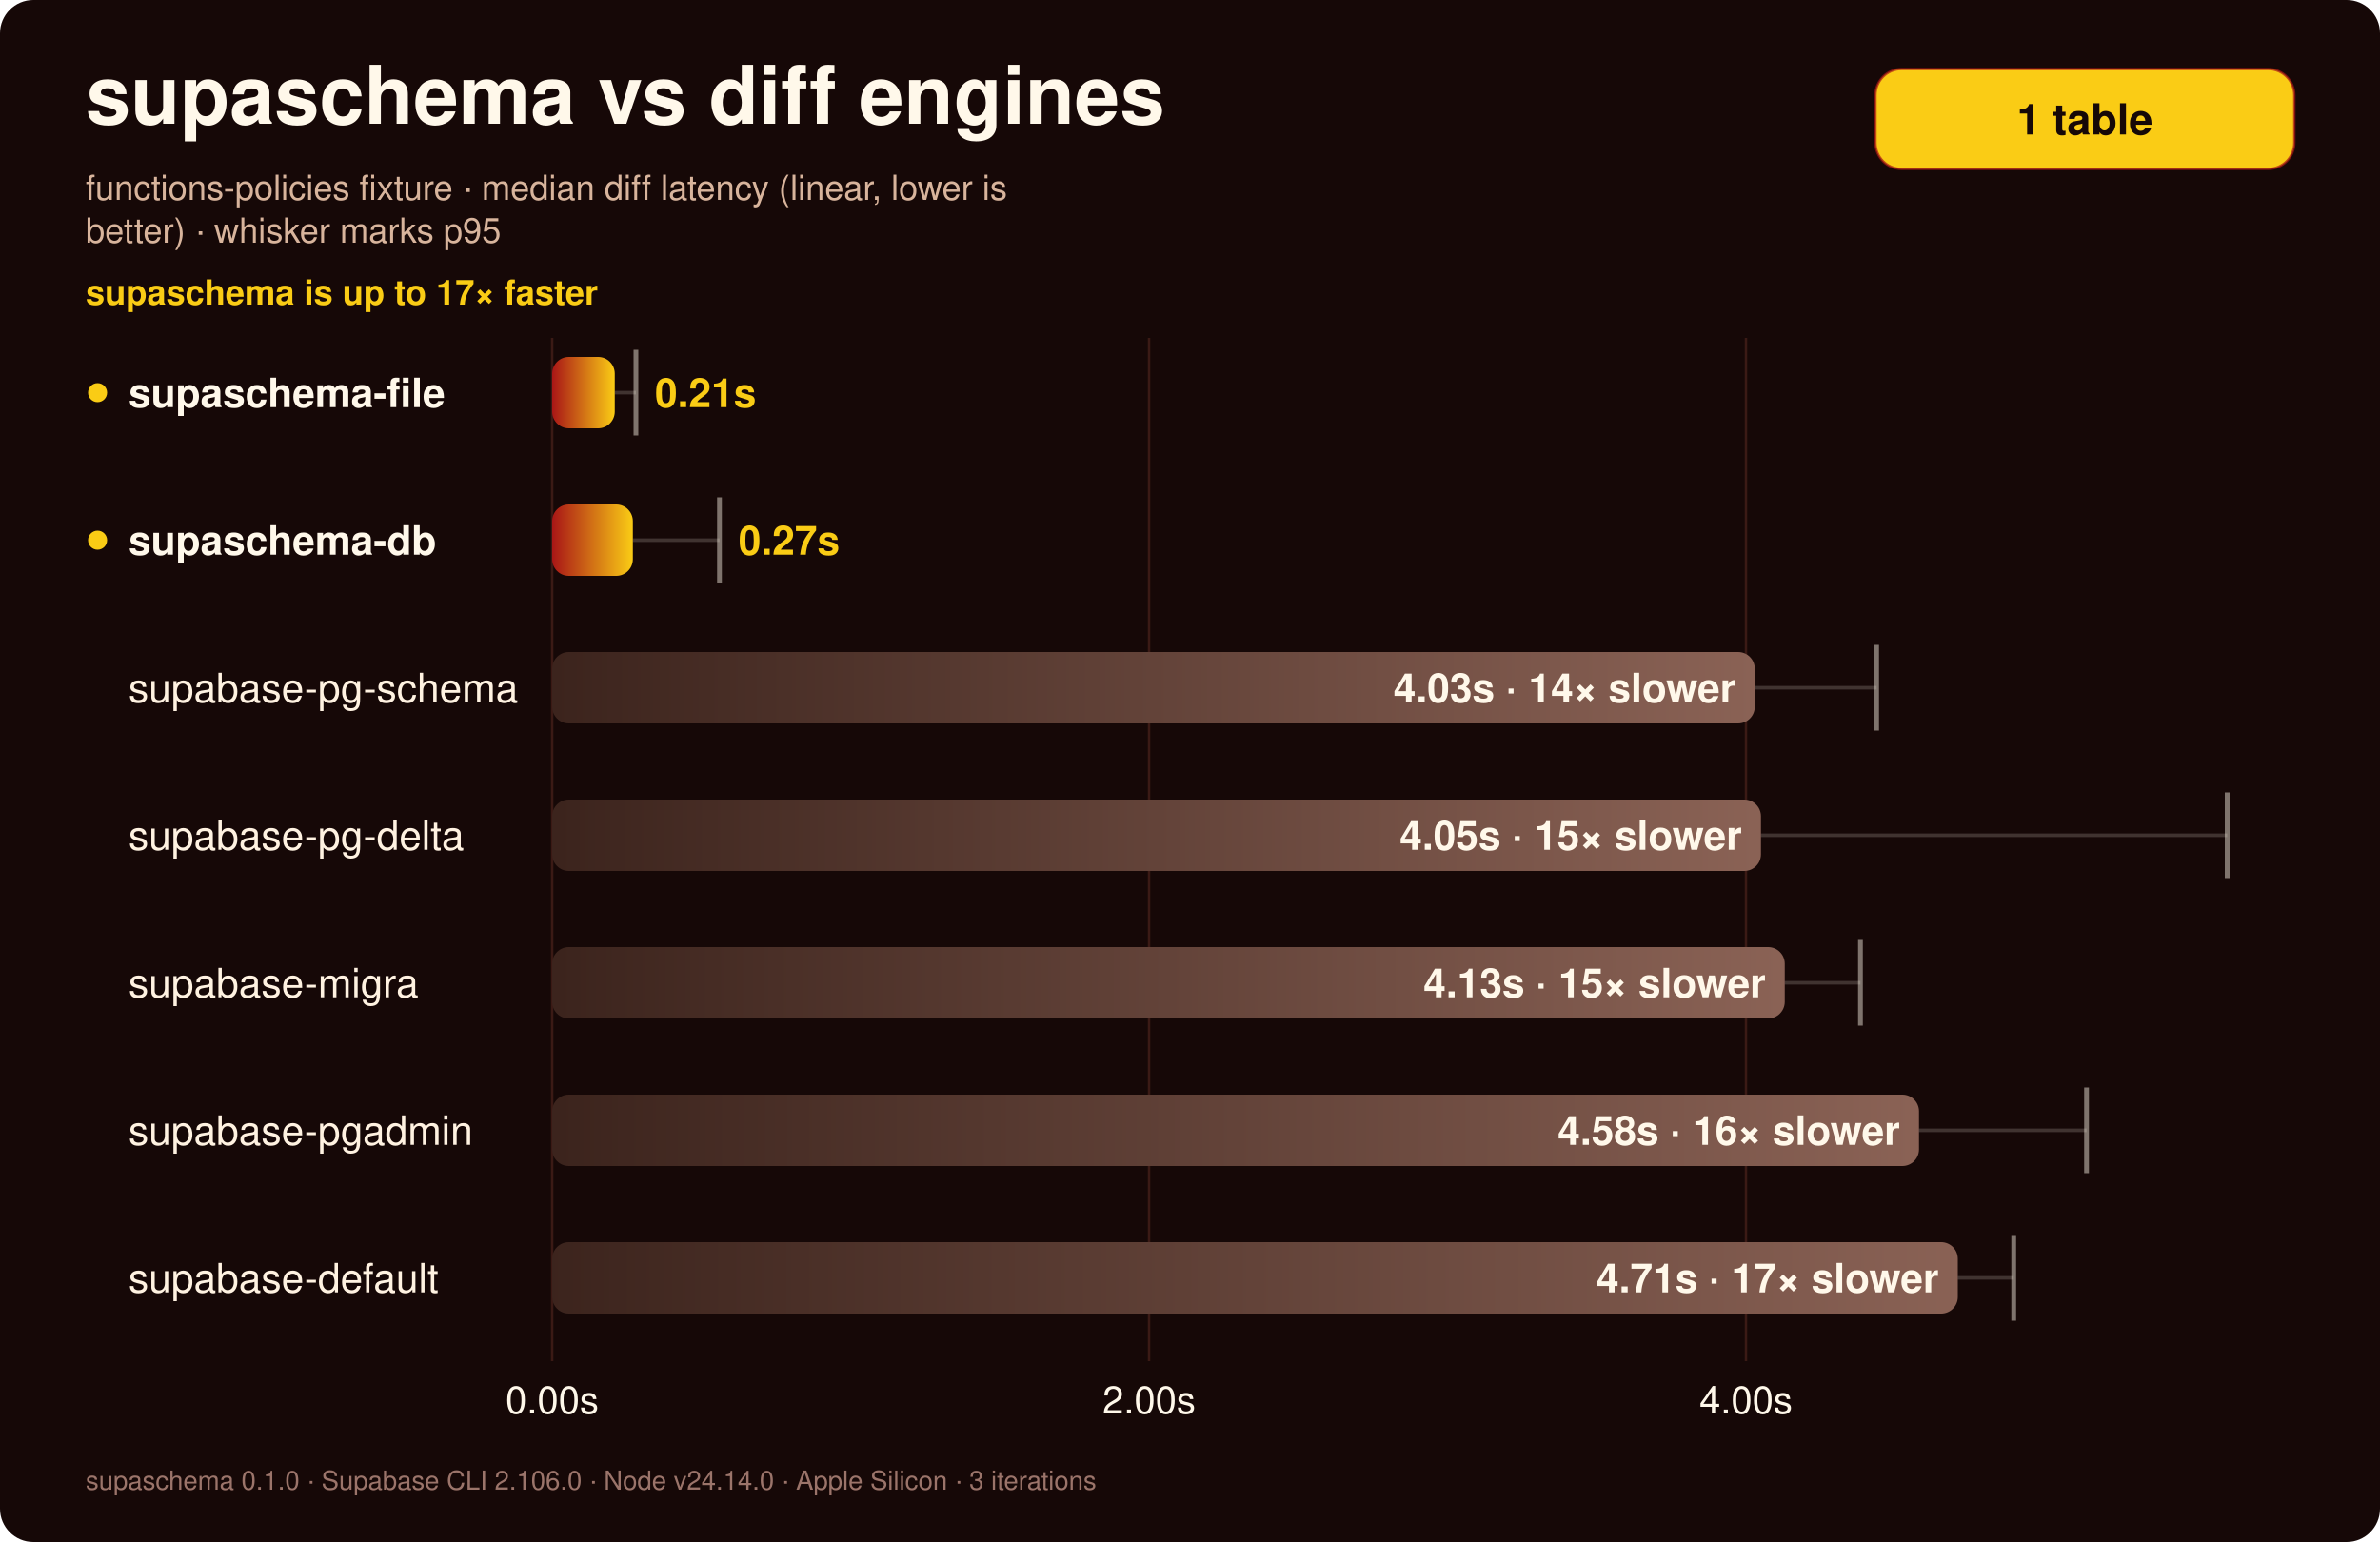
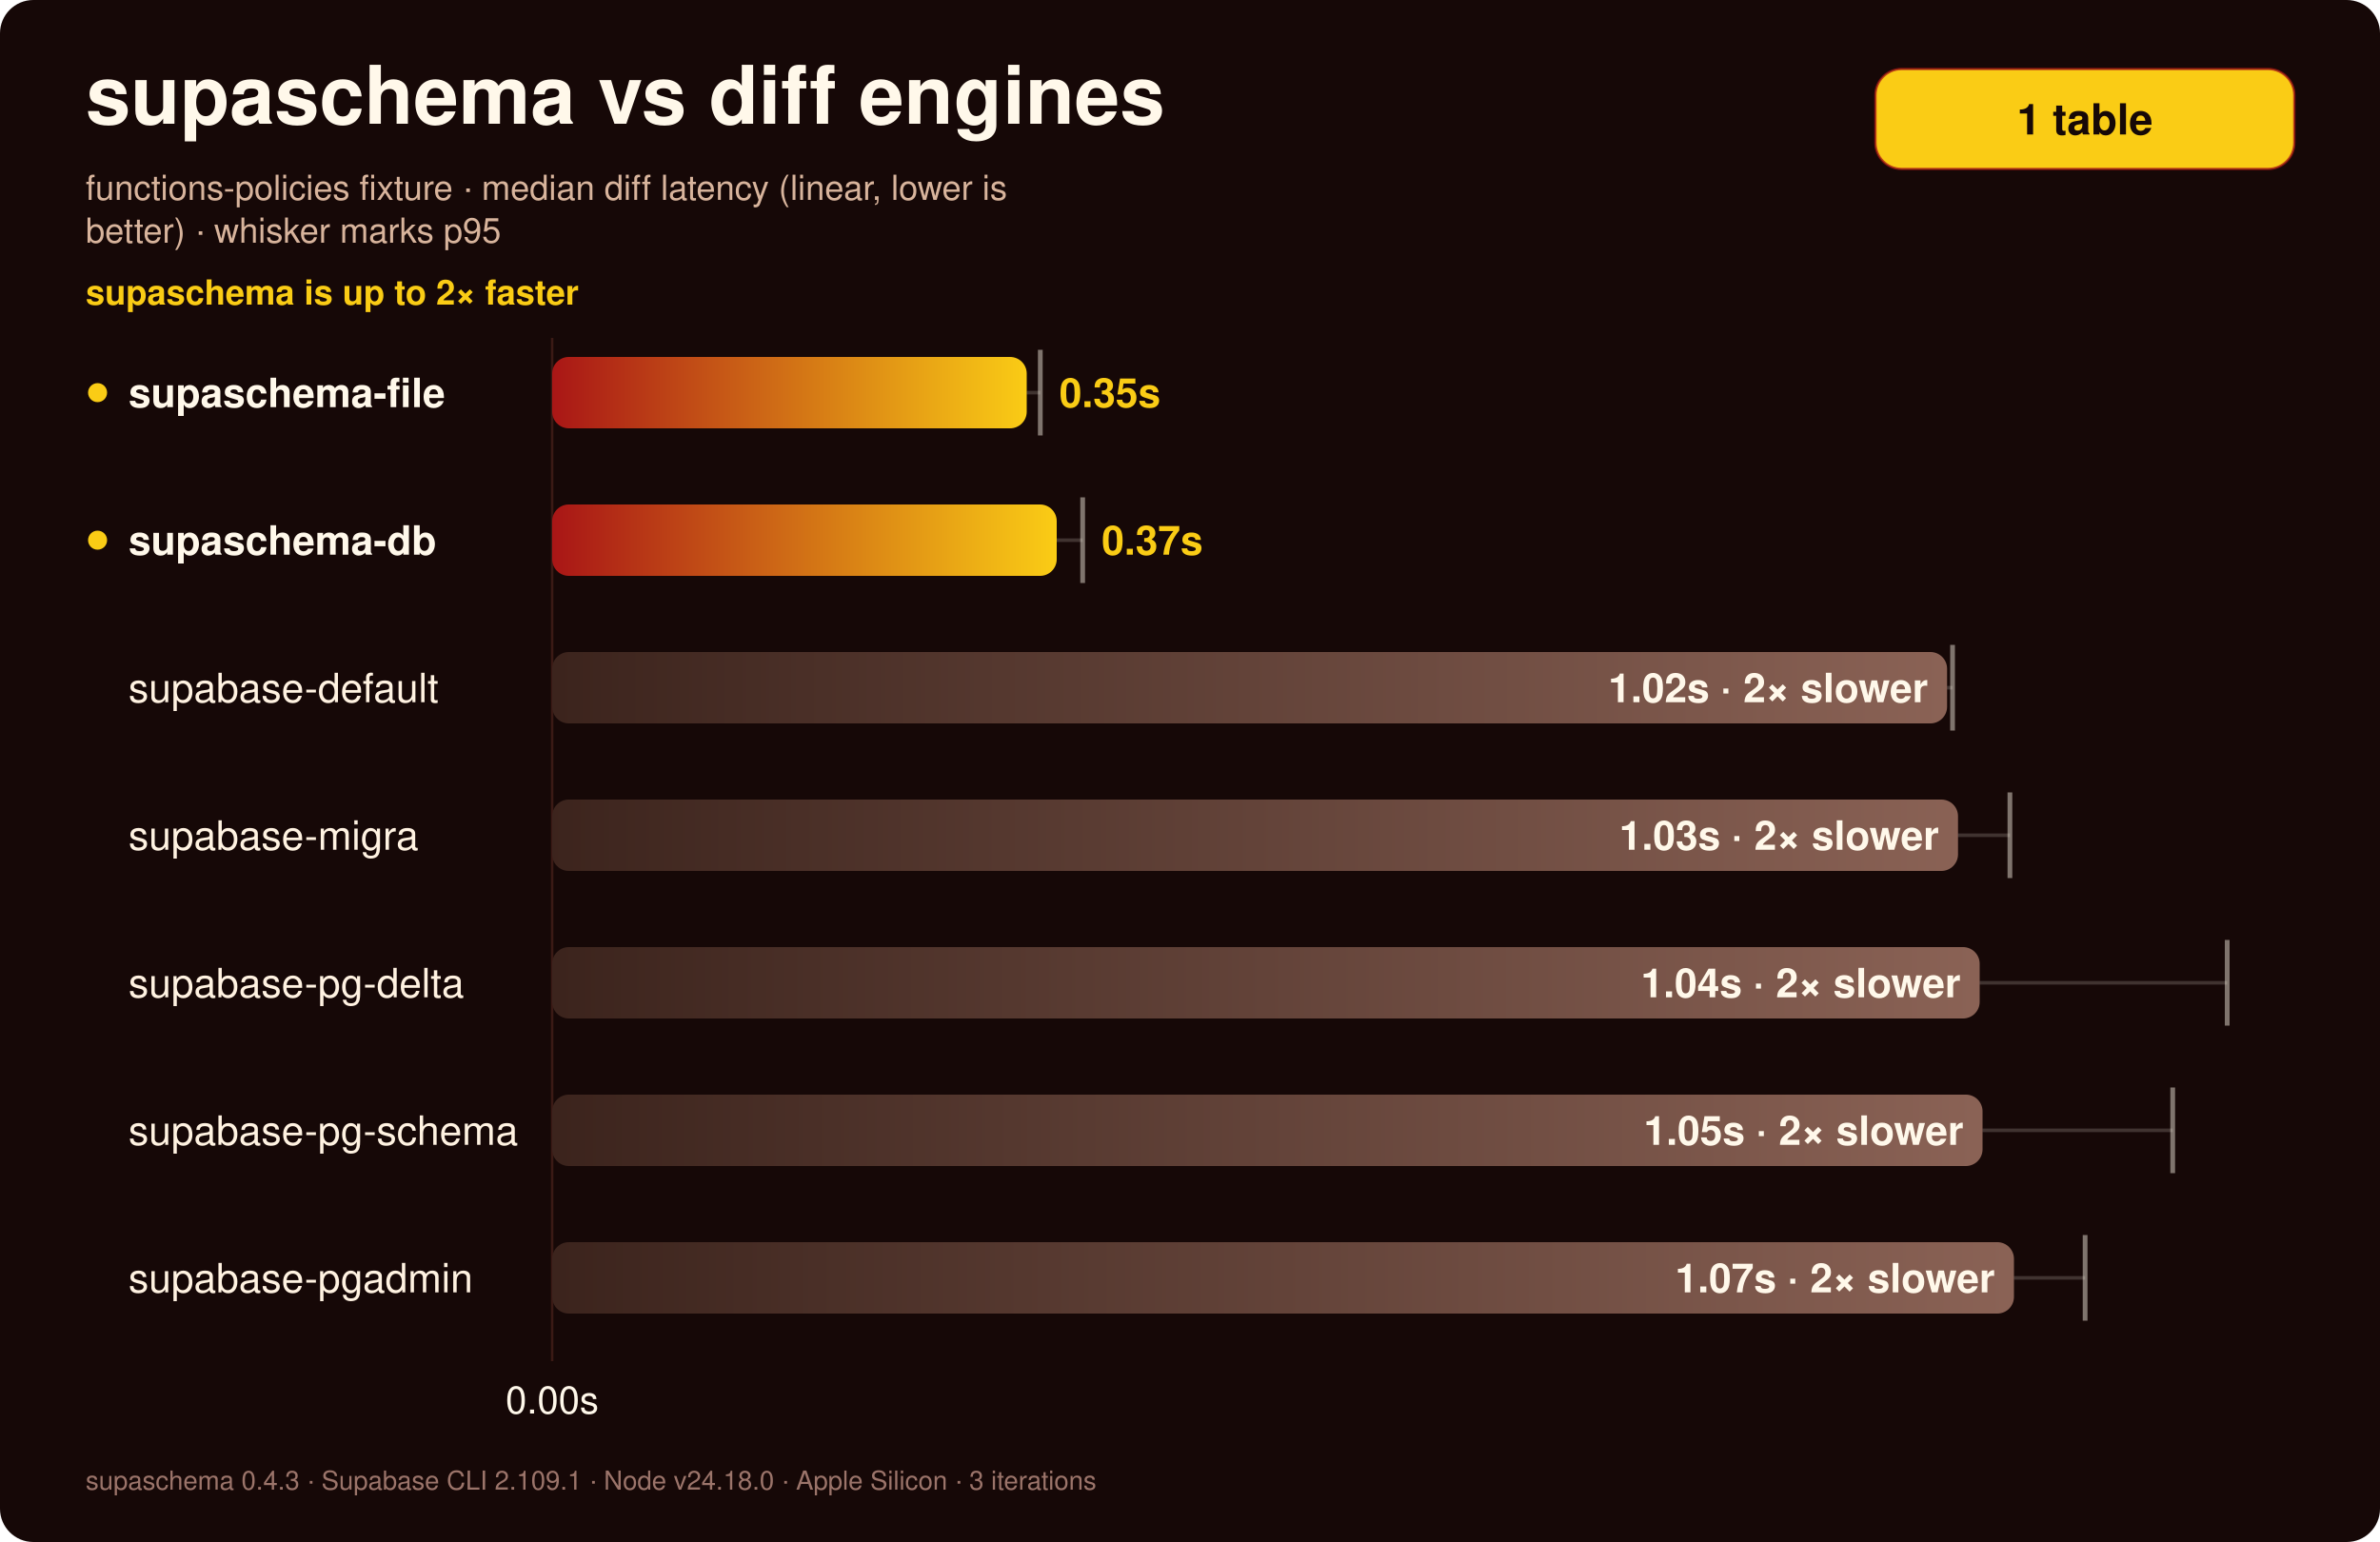
<svg xmlns="http://www.w3.org/2000/svg" height="648" role="img" viewBox="0 0 1000 648" width="1000">
  <defs>
    <linearGradient id="supaGradient" x1="0" x2="1" y1="0" y2="0">
      <stop offset="0%" stop-color="#A91616" />
      <stop offset="100%" stop-color="#FACC15" />
    </linearGradient>
    <linearGradient id="slateGradient" x1="0" x2="1" y1="0" y2="0">
      <stop offset="0%" stop-color="#3C241D" />
      <stop offset="100%" stop-color="#8A6255" />
    </linearGradient>
  </defs>
  <rect fill="#160807" height="100%" rx="14" width="100%" />
  <text fill="#FFF8EA" font-family="Aptos, 'Avenir Next', ui-sans-serif, system-ui, 'Segoe UI', Helvetica, Arial, sans-serif" font-size="34" font-weight="700" x="36.0" y="52.0">
    supaschema vs diff engines
  </text>
  <rect fill="#FACC15" height="42" rx="11" stroke="#A91616" stroke-opacity="0.7" width="176" x="788" y="29" />
  <text fill="#160807" font-family="Aptos, 'Avenir Next', ui-sans-serif, system-ui, 'Segoe UI', Helvetica, Arial, sans-serif" font-size="18" font-weight="800" text-anchor="middle" x="876.0" y="56.5">
    1 table
  </text>
  <text fill="#D8B49C" font-family="Aptos, 'Avenir Next', ui-sans-serif, system-ui, 'Segoe UI', Helvetica, Arial, sans-serif" font-size="14.5" font-weight="400" x="36.0" y="84.0">
    functions-policies fixture · median diff latency (linear, lower is
  </text>
  <text fill="#D8B49C" font-family="Aptos, 'Avenir Next', ui-sans-serif, system-ui, 'Segoe UI', Helvetica, Arial, sans-serif" font-size="14.5" font-weight="400" x="36.0" y="102.0">
    better) · whisker marks p95
  </text>
  <text fill="#FACC15" font-family="Aptos, 'Avenir Next', ui-sans-serif, system-ui, 'Segoe UI', Helvetica, Arial, sans-serif" font-size="14.5" font-weight="700" x="36.0" y="128.0">
-     supaschema is up to 17× faster
+     supaschema is up to 2× faster
  </text>
  <line stroke="#3B1A15" stroke-width="1" x1="232.0" x2="232.0" y1="142" y2="572" />
  <text fill="#FFF8EA" font-family="Aptos, 'Avenir Next', ui-sans-serif, system-ui, 'Segoe UI', Helvetica, Arial, sans-serif" font-size="16" font-weight="400" text-anchor="middle" x="232.0" y="594.0">
    0.00s
  </text>
-   <line stroke="#3B1A15" stroke-width="1" x1="482.8" x2="482.8" y1="142" y2="572" />
-   <text fill="#FFF8EA" font-family="Aptos, 'Avenir Next', ui-sans-serif, system-ui, 'Segoe UI', Helvetica, Arial, sans-serif" font-size="16" font-weight="400" text-anchor="middle" x="482.8" y="594.0">
-     2.00s
-   </text>
-   <line stroke="#3B1A15" stroke-width="1" x1="733.6" x2="733.6" y1="142" y2="572" />
-   <text fill="#FFF8EA" font-family="Aptos, 'Avenir Next', ui-sans-serif, system-ui, 'Segoe UI', Helvetica, Arial, sans-serif" font-size="16" font-weight="400" text-anchor="middle" x="733.6" y="594.0">
-     4.00s
-   </text>
  <circle cx="41" cy="165" fill="#FACC15" r="4" />
  <text fill="#FFF8EA" font-family="Aptos, 'Avenir Next', ui-sans-serif, system-ui, 'Segoe UI', Helvetica, Arial, sans-serif" font-size="17" font-weight="650" x="54.0" y="171.1">
    supaschema-file
  </text>
-   <rect fill="url(#supaGradient)" height="30" rx="7" width="26.3" x="232" y="150" />
-   <line stroke="#FFF8EA" stroke-opacity="0.18" stroke-width="1.5" x1="258.3" x2="267.2" y1="165" y2="165" />
-   <line stroke="#FFF8EA" stroke-opacity="0.45" stroke-width="2" x1="267.2" x2="267.2" y1="147" y2="183" />
-   <text fill="#FACC15" font-family="Aptos, 'Avenir Next', ui-sans-serif, system-ui, 'Segoe UI', Helvetica, Arial, sans-serif" font-size="17" font-weight="700" x="275.2" y="171.1">
-     0.21s
+   <rect fill="url(#supaGradient)" height="30" rx="7" width="199.4" x="232" y="150" />
+   <line stroke="#FFF8EA" stroke-opacity="0.18" stroke-width="1.5" x1="431.4" x2="437.1" y1="165" y2="165" />
+   <line stroke="#FFF8EA" stroke-opacity="0.45" stroke-width="2" x1="437.1" x2="437.1" y1="147" y2="183" />
+   <text fill="#FACC15" font-family="Aptos, 'Avenir Next', ui-sans-serif, system-ui, 'Segoe UI', Helvetica, Arial, sans-serif" font-size="17" font-weight="700" x="445.1" y="171.1">
+     0.35s
  </text>
  <circle cx="41" cy="227" fill="#FACC15" r="4" />
  <text fill="#FFF8EA" font-family="Aptos, 'Avenir Next', ui-sans-serif, system-ui, 'Segoe UI', Helvetica, Arial, sans-serif" font-size="17" font-weight="650" x="54.0" y="233.1">
    supaschema-db
  </text>
-   <rect fill="url(#supaGradient)" height="30" rx="7" width="33.9" x="232" y="212" />
-   <line stroke="#FFF8EA" stroke-opacity="0.18" stroke-width="1.5" x1="265.9" x2="302.3" y1="227" y2="227" />
-   <line stroke="#FFF8EA" stroke-opacity="0.45" stroke-width="2" x1="302.3" x2="302.3" y1="209" y2="245" />
-   <text fill="#FACC15" font-family="Aptos, 'Avenir Next', ui-sans-serif, system-ui, 'Segoe UI', Helvetica, Arial, sans-serif" font-size="17" font-weight="700" x="310.3" y="233.1">
-     0.27s
+   <rect fill="url(#supaGradient)" height="30" rx="7" width="212.0" x="232" y="212" />
+   <line stroke="#FFF8EA" stroke-opacity="0.18" stroke-width="1.5" x1="444.0" x2="454.9" y1="227" y2="227" />
+   <line stroke="#FFF8EA" stroke-opacity="0.45" stroke-width="2" x1="454.9" x2="454.9" y1="209" y2="245" />
+   <text fill="#FACC15" font-family="Aptos, 'Avenir Next', ui-sans-serif, system-ui, 'Segoe UI', Helvetica, Arial, sans-serif" font-size="17" font-weight="700" x="462.9" y="233.1">
+     0.37s
  </text>
  <text fill="#FFF2E1" font-family="Aptos, 'Avenir Next', ui-sans-serif, system-ui, 'Segoe UI', Helvetica, Arial, sans-serif" font-size="17" font-weight="450" x="54.0" y="295.1">
+     supabase-default
+   </text>
+   <rect fill="url(#slateGradient)" height="30" rx="7" width="586.1" x="232" y="274" />
+   <line stroke="#FFF8EA" stroke-opacity="0.18" stroke-width="1.5" x1="818.1" x2="820.4" y1="289" y2="289" />
+   <line stroke="#FFF8EA" stroke-opacity="0.45" stroke-width="2" x1="820.4" x2="820.4" y1="271" y2="307" />
+   <text fill="#FFF8EA" font-family="Aptos, 'Avenir Next', ui-sans-serif, system-ui, 'Segoe UI', Helvetica, Arial, sans-serif" font-size="17" font-weight="600" text-anchor="end" x="810.1" y="295.1">
+     1.02s · 2× slower
+   </text>
+   <text fill="#FFF2E1" font-family="Aptos, 'Avenir Next', ui-sans-serif, system-ui, 'Segoe UI', Helvetica, Arial, sans-serif" font-size="17" font-weight="450" x="54.0" y="357.1">
+     supabase-migra
+   </text>
+   <rect fill="url(#slateGradient)" height="30" rx="7" width="590.7" x="232" y="336" />
+   <line stroke="#FFF8EA" stroke-opacity="0.18" stroke-width="1.5" x1="822.7" x2="844.5" y1="351" y2="351" />
+   <line stroke="#FFF8EA" stroke-opacity="0.45" stroke-width="2" x1="844.5" x2="844.5" y1="333" y2="369" />
+   <text fill="#FFF8EA" font-family="Aptos, 'Avenir Next', ui-sans-serif, system-ui, 'Segoe UI', Helvetica, Arial, sans-serif" font-size="17" font-weight="600" text-anchor="end" x="814.7" y="357.1">
+     1.03s · 2× slower
+   </text>
+   <text fill="#FFF2E1" font-family="Aptos, 'Avenir Next', ui-sans-serif, system-ui, 'Segoe UI', Helvetica, Arial, sans-serif" font-size="17" font-weight="450" x="54.0" y="419.1">
+     supabase-pg-delta
+   </text>
+   <rect fill="url(#slateGradient)" height="30" rx="7" width="599.8" x="232" y="398" />
+   <line stroke="#FFF8EA" stroke-opacity="0.18" stroke-width="1.5" x1="831.8" x2="935.8" y1="413" y2="413" />
+   <line stroke="#FFF8EA" stroke-opacity="0.45" stroke-width="2" x1="935.8" x2="935.8" y1="395" y2="431" />
+   <text fill="#FFF8EA" font-family="Aptos, 'Avenir Next', ui-sans-serif, system-ui, 'Segoe UI', Helvetica, Arial, sans-serif" font-size="17" font-weight="600" text-anchor="end" x="823.8" y="419.1">
+     1.04s · 2× slower
+   </text>
+   <text fill="#FFF2E1" font-family="Aptos, 'Avenir Next', ui-sans-serif, system-ui, 'Segoe UI', Helvetica, Arial, sans-serif" font-size="17" font-weight="450" x="54.0" y="481.1">
    supabase-pg-schema
  </text>
-   <rect fill="url(#slateGradient)" height="30" rx="7" width="505.3" x="232" y="274" />
-   <line stroke="#FFF8EA" stroke-opacity="0.18" stroke-width="1.5" x1="737.3" x2="788.5" y1="289" y2="289" />
-   <line stroke="#FFF8EA" stroke-opacity="0.45" stroke-width="2" x1="788.5" x2="788.5" y1="271" y2="307" />
-   <text fill="#FFF8EA" font-family="Aptos, 'Avenir Next', ui-sans-serif, system-ui, 'Segoe UI', Helvetica, Arial, sans-serif" font-size="17" font-weight="600" text-anchor="end" x="729.3" y="295.1">
-     4.03s · 14× slower
+   <rect fill="url(#slateGradient)" height="30" rx="7" width="601.0" x="232" y="460" />
+   <line stroke="#FFF8EA" stroke-opacity="0.18" stroke-width="1.5" x1="833.0" x2="912.9" y1="475" y2="475" />
+   <line stroke="#FFF8EA" stroke-opacity="0.45" stroke-width="2" x1="912.9" x2="912.9" y1="457" y2="493" />
+   <text fill="#FFF8EA" font-family="Aptos, 'Avenir Next', ui-sans-serif, system-ui, 'Segoe UI', Helvetica, Arial, sans-serif" font-size="17" font-weight="600" text-anchor="end" x="825.0" y="481.1">
+     1.05s · 2× slower
  </text>
-   <text fill="#FFF2E1" font-family="Aptos, 'Avenir Next', ui-sans-serif, system-ui, 'Segoe UI', Helvetica, Arial, sans-serif" font-size="17" font-weight="450" x="54.0" y="357.1">
-     supabase-pg-delta
-   </text>
-   <rect fill="url(#slateGradient)" height="30" rx="7" width="507.9" x="232" y="336" />
-   <line stroke="#FFF8EA" stroke-opacity="0.18" stroke-width="1.5" x1="739.9" x2="935.8" y1="351" y2="351" />
-   <line stroke="#FFF8EA" stroke-opacity="0.45" stroke-width="2" x1="935.8" x2="935.8" y1="333" y2="369" />
-   <text fill="#FFF8EA" font-family="Aptos, 'Avenir Next', ui-sans-serif, system-ui, 'Segoe UI', Helvetica, Arial, sans-serif" font-size="17" font-weight="600" text-anchor="end" x="731.9" y="357.1">
-     4.05s · 15× slower
-   </text>
-   <text fill="#FFF2E1" font-family="Aptos, 'Avenir Next', ui-sans-serif, system-ui, 'Segoe UI', Helvetica, Arial, sans-serif" font-size="17" font-weight="450" x="54.0" y="419.1">
-     supabase-migra
-   </text>
-   <rect fill="url(#slateGradient)" height="30" rx="7" width="517.9" x="232" y="398" />
-   <line stroke="#FFF8EA" stroke-opacity="0.18" stroke-width="1.5" x1="749.9" x2="781.7" y1="413" y2="413" />
-   <line stroke="#FFF8EA" stroke-opacity="0.45" stroke-width="2" x1="781.7" x2="781.7" y1="395" y2="431" />
-   <text fill="#FFF8EA" font-family="Aptos, 'Avenir Next', ui-sans-serif, system-ui, 'Segoe UI', Helvetica, Arial, sans-serif" font-size="17" font-weight="600" text-anchor="end" x="741.9" y="419.1">
-     4.13s · 15× slower
-   </text>
-   <text fill="#FFF2E1" font-family="Aptos, 'Avenir Next', ui-sans-serif, system-ui, 'Segoe UI', Helvetica, Arial, sans-serif" font-size="17" font-weight="450" x="54.0" y="481.1">
+   <text fill="#FFF2E1" font-family="Aptos, 'Avenir Next', ui-sans-serif, system-ui, 'Segoe UI', Helvetica, Arial, sans-serif" font-size="17" font-weight="450" x="54.0" y="543.1">
    supabase-pgadmin
  </text>
-   <rect fill="url(#slateGradient)" height="30" rx="7" width="574.3" x="232" y="460" />
-   <line stroke="#FFF8EA" stroke-opacity="0.18" stroke-width="1.5" x1="806.3" x2="876.7" y1="475" y2="475" />
-   <line stroke="#FFF8EA" stroke-opacity="0.45" stroke-width="2" x1="876.7" x2="876.7" y1="457" y2="493" />
-   <text fill="#FFF8EA" font-family="Aptos, 'Avenir Next', ui-sans-serif, system-ui, 'Segoe UI', Helvetica, Arial, sans-serif" font-size="17" font-weight="600" text-anchor="end" x="798.3" y="481.1">
-     4.58s · 16× slower
-   </text>
-   <text fill="#FFF2E1" font-family="Aptos, 'Avenir Next', ui-sans-serif, system-ui, 'Segoe UI', Helvetica, Arial, sans-serif" font-size="17" font-weight="450" x="54.0" y="543.1">
-     supabase-default
-   </text>
-   <rect fill="url(#slateGradient)" height="30" rx="7" width="590.6" x="232" y="522" />
-   <line stroke="#FFF8EA" stroke-opacity="0.18" stroke-width="1.5" x1="822.6" x2="846.1" y1="537" y2="537" />
-   <line stroke="#FFF8EA" stroke-opacity="0.45" stroke-width="2" x1="846.1" x2="846.1" y1="519" y2="555" />
-   <text fill="#FFF8EA" font-family="Aptos, 'Avenir Next', ui-sans-serif, system-ui, 'Segoe UI', Helvetica, Arial, sans-serif" font-size="17" font-weight="600" text-anchor="end" x="814.6" y="543.1">
-     4.71s · 17× slower
+   <rect fill="url(#slateGradient)" height="30" rx="7" width="614.2" x="232" y="522" />
+   <line stroke="#FFF8EA" stroke-opacity="0.18" stroke-width="1.5" x1="846.2" x2="876.1" y1="537" y2="537" />
+   <line stroke="#FFF8EA" stroke-opacity="0.45" stroke-width="2" x1="876.1" x2="876.1" y1="519" y2="555" />
+   <text fill="#FFF8EA" font-family="Aptos, 'Avenir Next', ui-sans-serif, system-ui, 'Segoe UI', Helvetica, Arial, sans-serif" font-size="17" font-weight="600" text-anchor="end" x="838.2" y="543.1">
+     1.07s · 2× slower
  </text>
  <text fill="#9B746A" font-family="Aptos, 'Avenir Next', ui-sans-serif, system-ui, 'Segoe UI', Helvetica, Arial, sans-serif" font-size="11" font-weight="400" x="36.0" y="626.0">
-     supaschema 0.1.0 · Supabase CLI 2.106.0 · Node v24.14.0 · Apple Silicon · 3 iterations
+     supaschema 0.4.3 · Supabase CLI 2.109.1 · Node v24.18.0 · Apple Silicon · 3 iterations
  </text>
</svg>
